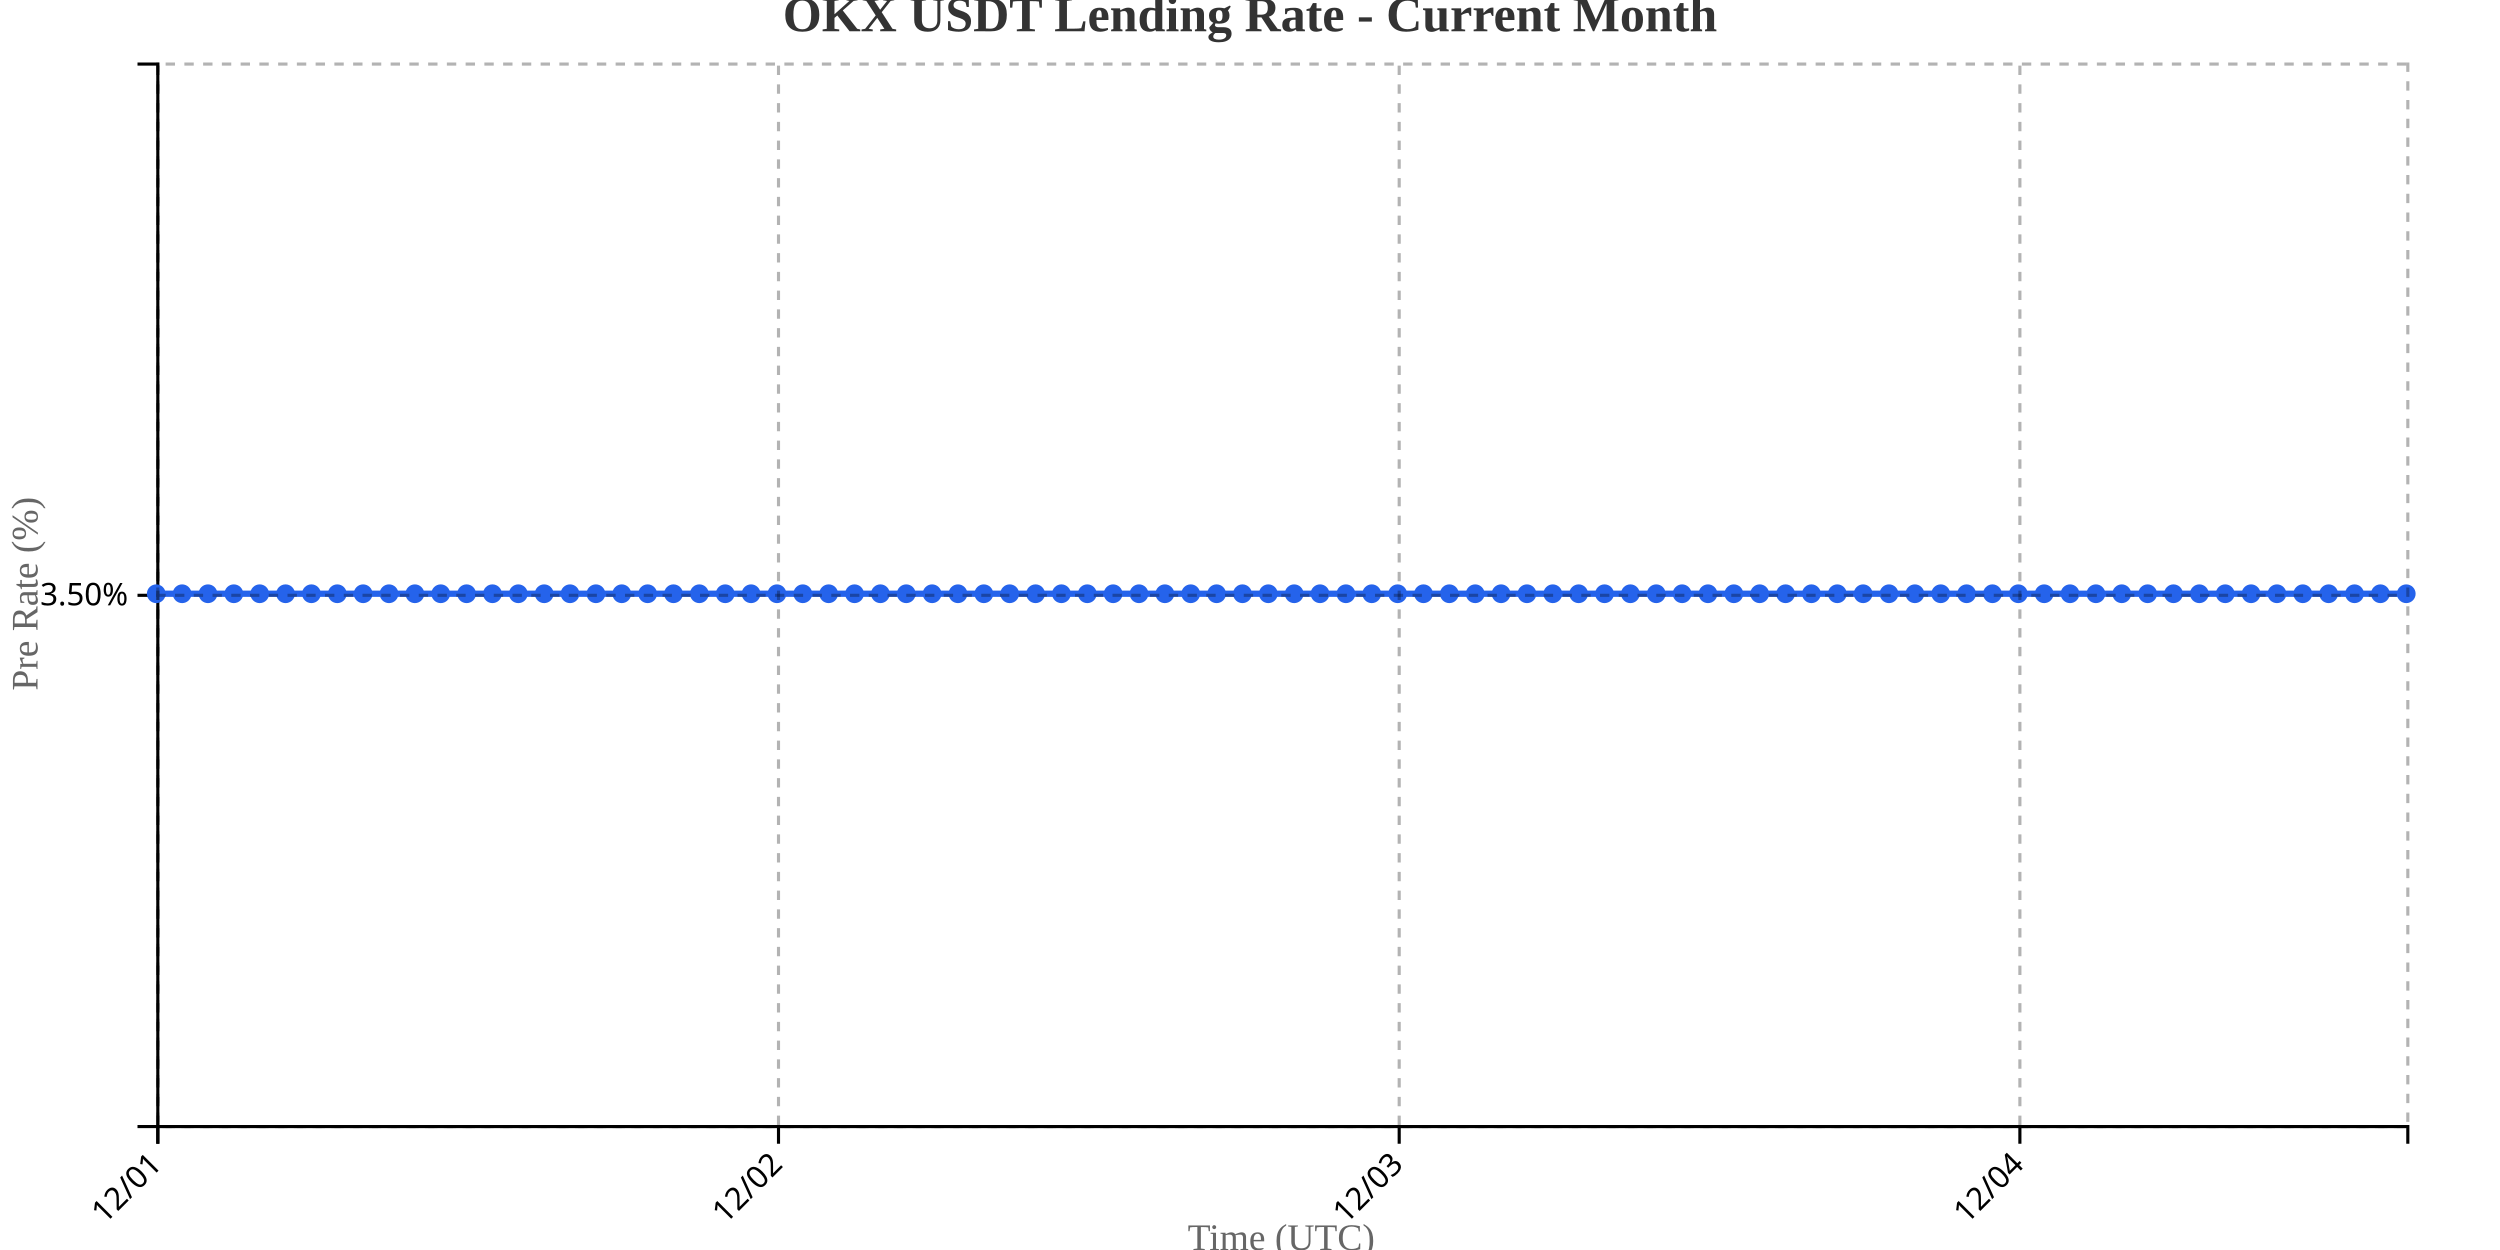
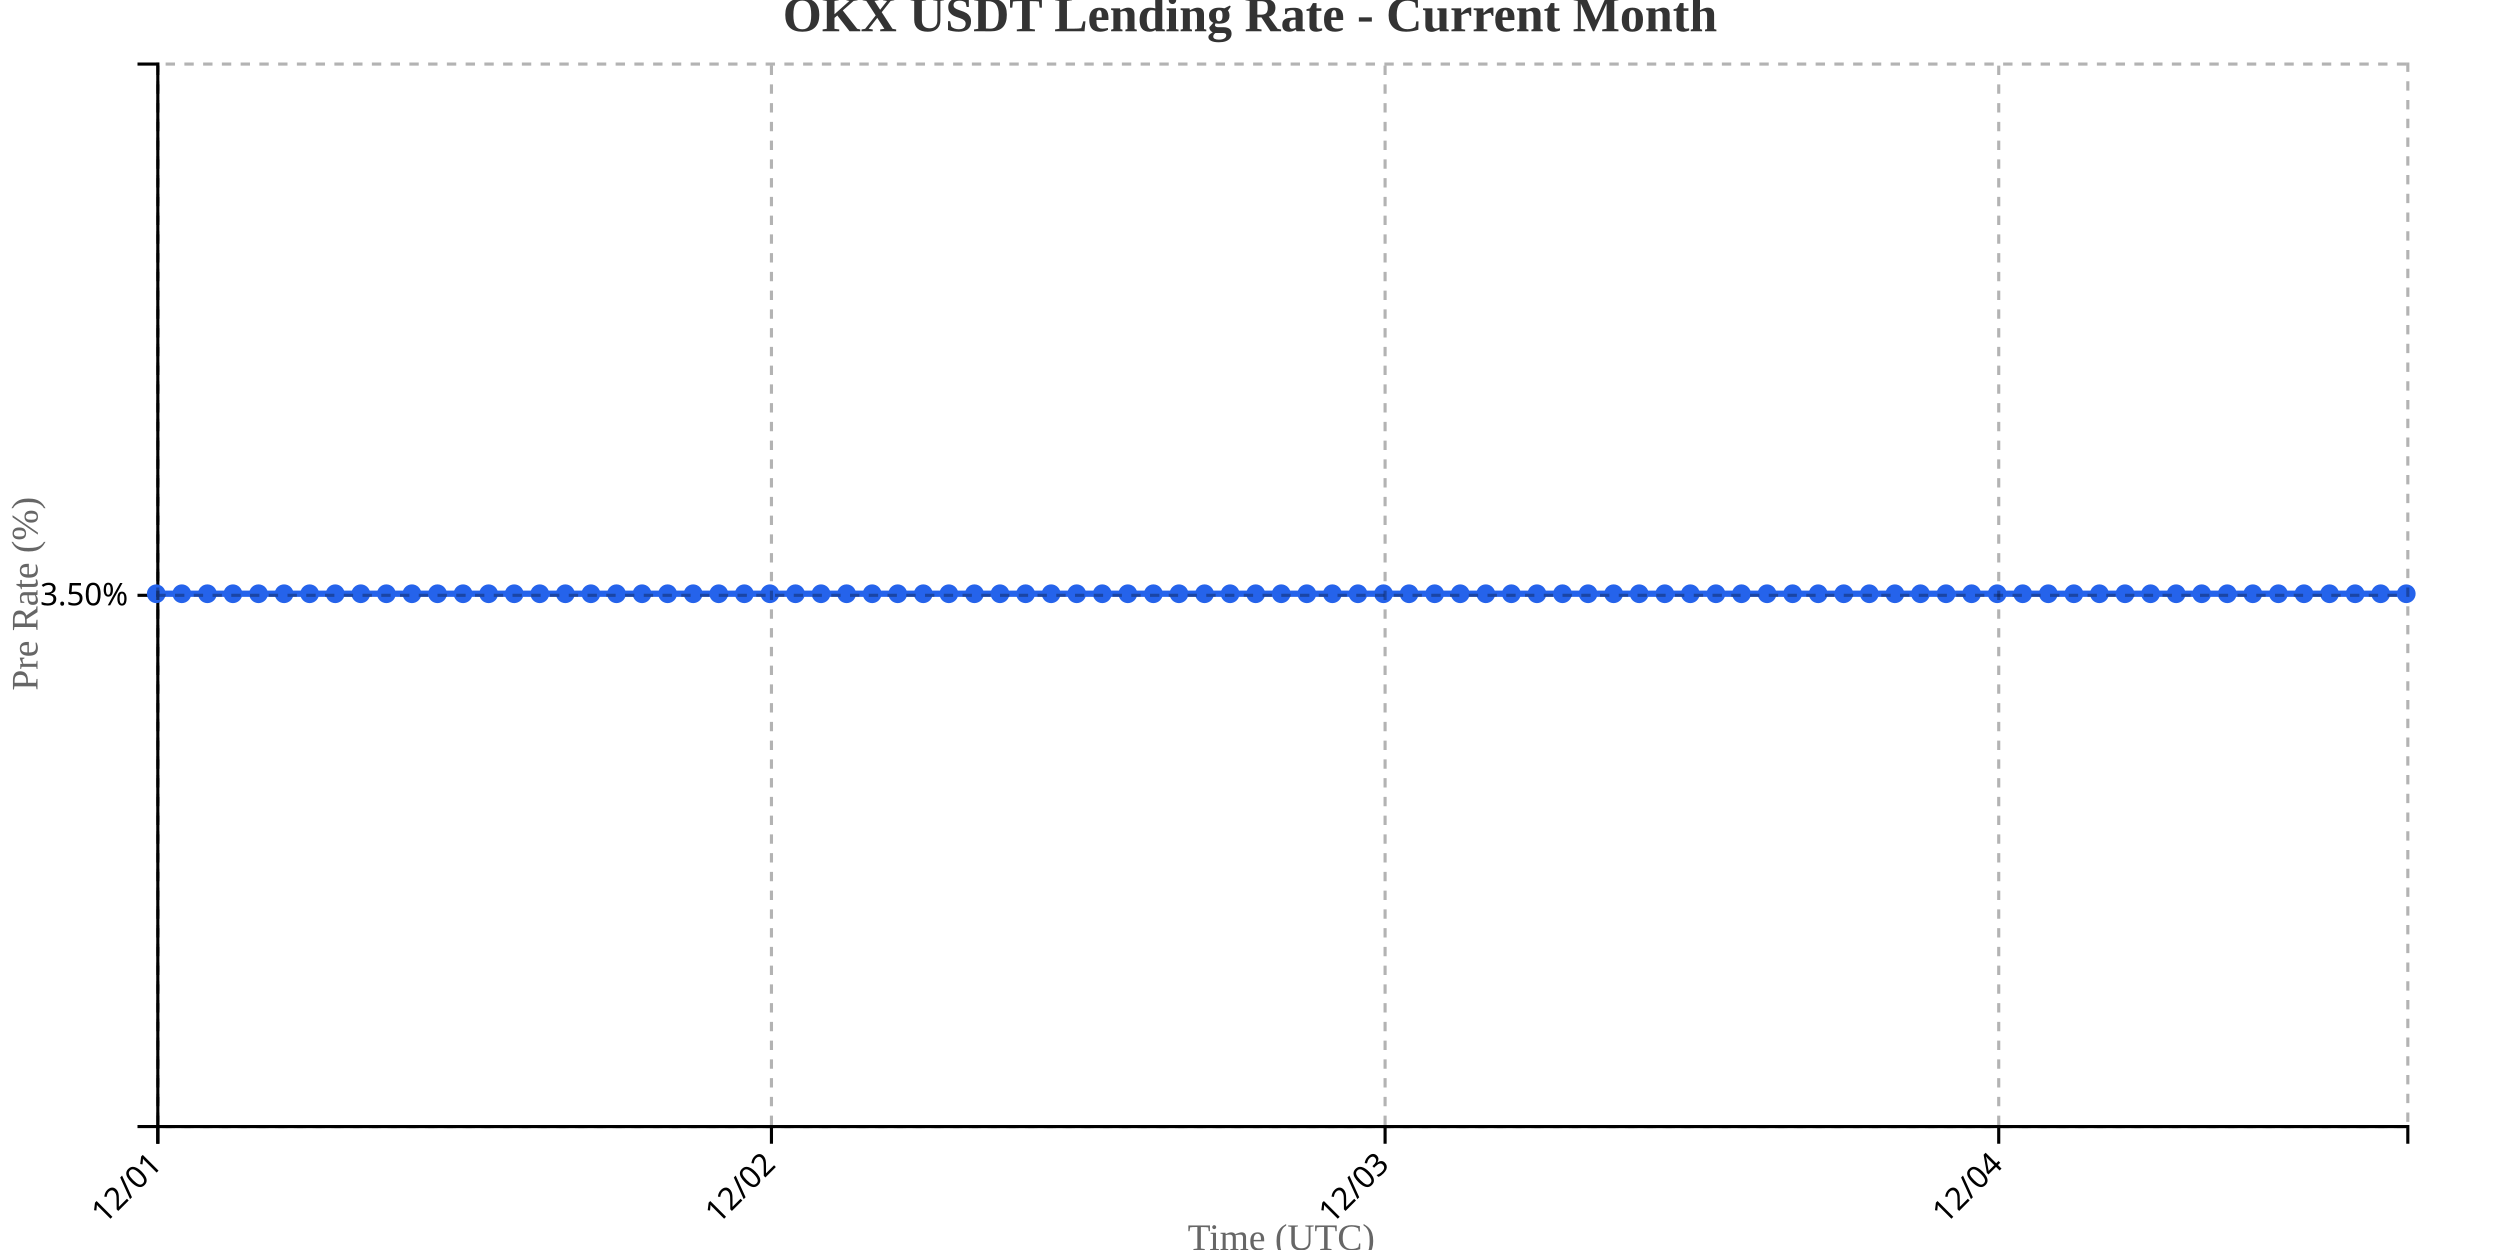
<svg xmlns="http://www.w3.org/2000/svg" width="800" height="400">
  <g transform="translate(50,20)">
    <g transform="translate(0,340)" fill="none" font-size="10" font-family="sans-serif" text-anchor="middle">
      <path class="domain" stroke="currentColor" d="M0.5,6V0.5H720.5V6" />
      <g class="tick" opacity="1" transform="translate(0.5,0)">
        <line stroke="currentColor" y2="6" />
        <text fill="currentColor" y="9" dy=".15em" style="text-anchor: end;" dx="-.8em" transform="rotate(-45)">12/01</text>
      </g>
-       <g class="tick" opacity="1" transform="translate(199.1207,0)">
+       <g class="tick" opacity="1" transform="translate(196.8636,0)">
        <line stroke="currentColor" y2="6" />
        <text fill="currentColor" y="9" dy=".15em" style="text-anchor: end;" dx="-.8em" transform="rotate(-45)">12/02</text>
      </g>
-       <g class="tick" opacity="1" transform="translate(397.7414,0)">
+       <g class="tick" opacity="1" transform="translate(393.2273,0)">
        <line stroke="currentColor" y2="6" />
        <text fill="currentColor" y="9" dy=".15em" style="text-anchor: end;" dx="-.8em" transform="rotate(-45)">12/03</text>
      </g>
-       <g class="tick" opacity="1" transform="translate(596.3621,0)">
+       <g class="tick" opacity="1" transform="translate(589.5909,0)">
        <line stroke="currentColor" y2="6" />
        <text fill="currentColor" y="9" dy=".15em" style="text-anchor: end;" dx="-.8em" transform="rotate(-45)">12/04</text>
      </g>
    </g>
    <g fill="none" font-size="10" font-family="sans-serif" text-anchor="end">
      <path class="domain" stroke="currentColor" d="M-6,340.5H0.5V0.5H-6" />
      <g class="tick" opacity="1" transform="translate(0,170.5)">
        <line stroke="currentColor" x2="-6" />
        <text fill="currentColor" x="-9" dy="0.32em">3.50%</text>
      </g>
    </g>
    <text transform="rotate(-90)" y="-50" x="-170" dy="1em" style="text-anchor: middle; font-size: 12px; fill: #666;">Pre Rate (%)</text>
    <text transform="translate(360, 380)" style="text-anchor: middle; font-size: 12px; fill: #666;">Time (UTC)</text>
-     <path fill="none" stroke="#2563eb" stroke-width="2" d="M0,170C2.759,170,5.517,170,8.276,170C11.034,170,13.793,170,16.552,170C19.31,170,22.069,170,24.828,170C27.586,170,30.345,170,33.103,170C35.862,170,38.621,170,41.379,170C44.138,170,46.897,170,49.655,170C52.414,170,55.172,170,57.931,170C60.69,170,63.448,170,66.207,170C68.966,170,71.724,170,74.483,170C77.241,170,80,170,82.759,170C85.517,170,88.276,170,91.034,170C93.793,170,96.552,170,99.31,170C102.069,170,104.828,170,107.586,170C110.345,170,113.103,170,115.862,170C118.621,170,121.379,170,124.138,170C126.897,170,129.655,170,132.414,170C135.172,170,137.931,170,140.69,170C143.448,170,146.207,170,148.966,170C151.724,170,154.483,170,157.241,170C160,170,162.759,170,165.517,170C168.276,170,171.034,170,173.793,170C176.552,170,179.31,170,182.069,170C184.828,170,187.586,170,190.345,170C193.103,170,195.862,170,198.621,170C201.379,170,204.138,170,206.897,170C209.655,170,212.414,170,215.172,170C217.931,170,220.69,170,223.448,170C226.207,170,228.966,170,231.724,170C234.483,170,237.241,170,240,170C242.759,170,245.517,170,248.276,170C251.034,170,253.793,170,256.552,170C259.31,170,262.069,170,264.828,170C267.586,170,270.345,170,273.103,170C275.862,170,278.621,170,281.379,170C284.138,170,286.897,170,289.655,170C292.414,170,295.172,170,297.931,170C300.69,170,303.448,170,306.207,170C308.966,170,311.724,170,314.483,170C317.241,170,320,170,322.759,170C325.517,170,328.276,170,331.034,170C333.793,170,336.552,170,339.31,170C342.069,170,344.828,170,347.586,170C350.345,170,353.103,170,355.862,170C358.621,170,361.379,170,364.138,170C366.897,170,369.655,170,372.414,170C375.172,170,377.931,170,380.69,170C383.448,170,386.207,170,388.966,170C391.724,170,394.483,170,397.241,170C400,170,402.759,170,405.517,170C408.276,170,411.034,170,413.793,170C416.552,170,419.31,170,422.069,170C424.828,170,427.586,170,430.345,170C433.103,170,435.862,170,438.621,170C441.379,170,444.138,170,446.897,170C449.655,170,452.414,170,455.172,170C457.931,170,460.69,170,463.448,170C466.207,170,468.966,170,471.724,170C474.483,170,477.241,170,480,170C482.759,170,485.517,170,488.276,170C491.034,170,493.793,170,496.552,170C499.31,170,502.069,170,504.828,170C507.586,170,510.345,170,513.103,170C515.862,170,518.621,170,521.379,170C524.138,170,526.897,170,529.655,170C532.414,170,535.172,170,537.931,170C540.69,170,543.448,170,546.207,170C548.966,170,551.724,170,554.483,170C557.241,170,560,170,562.759,170C565.517,170,568.276,170,571.034,170C573.793,170,576.552,170,579.31,170C582.069,170,584.828,170,587.586,170C590.345,170,593.103,170,595.862,170C598.621,170,601.379,170,604.138,170C606.897,170,609.655,170,612.414,170C615.172,170,617.931,170,620.69,170C623.448,170,626.207,170,628.966,170C631.724,170,634.483,170,637.241,170C640,170,642.759,170,645.517,170C648.276,170,651.034,170,653.793,170C656.552,170,659.31,170,662.069,170C664.828,170,667.586,170,670.345,170C673.103,170,675.862,170,678.621,170C681.379,170,684.138,170,686.897,170C689.655,170,692.414,170,695.172,170C697.931,170,700.69,170,703.448,170C706.207,170,708.966,170,711.724,170C714.483,170,717.241,170,720,170" />
+     <path fill="none" stroke="#2563eb" stroke-width="2" d="M0,170C2.727,170,5.455,170,8.182,170C10.909,170,13.636,170,16.364,170C19.091,170,21.818,170,24.545,170C27.273,170,30,170,32.727,170C35.455,170,38.182,170,40.909,170C43.636,170,46.364,170,49.091,170C51.818,170,54.545,170,57.273,170C60,170,62.727,170,65.455,170C68.182,170,70.909,170,73.636,170C76.364,170,79.091,170,81.818,170C84.545,170,87.273,170,90,170C92.727,170,95.455,170,98.182,170C100.909,170,103.636,170,106.364,170C109.091,170,111.818,170,114.545,170C117.273,170,120,170,122.727,170C125.455,170,128.182,170,130.909,170C133.636,170,136.364,170,139.091,170C141.818,170,144.545,170,147.273,170C150,170,152.727,170,155.455,170C158.182,170,160.909,170,163.636,170C166.364,170,169.091,170,171.818,170C174.545,170,177.273,170,180,170C182.727,170,185.455,170,188.182,170C190.909,170,193.636,170,196.364,170C199.091,170,201.818,170,204.545,170C207.273,170,210,170,212.727,170C215.455,170,218.182,170,220.909,170C223.636,170,226.364,170,229.091,170C231.818,170,234.545,170,237.273,170C240,170,242.727,170,245.455,170C248.182,170,250.909,170,253.636,170C256.364,170,259.091,170,261.818,170C264.545,170,267.273,170,270,170C272.727,170,275.455,170,278.182,170C280.909,170,283.636,170,286.364,170C289.091,170,291.818,170,294.545,170C297.273,170,300,170,302.727,170C305.455,170,308.182,170,310.909,170C313.636,170,316.364,170,319.091,170C321.818,170,324.545,170,327.273,170C330,170,332.727,170,335.455,170C338.182,170,340.909,170,343.636,170C346.364,170,349.091,170,351.818,170C354.545,170,357.273,170,360,170C362.727,170,365.455,170,368.182,170C370.909,170,373.636,170,376.364,170C379.091,170,381.818,170,384.545,170C387.273,170,390,170,392.727,170C395.455,170,398.182,170,400.909,170C403.636,170,406.364,170,409.091,170C411.818,170,414.545,170,417.273,170C420,170,422.727,170,425.455,170C428.182,170,430.909,170,433.636,170C436.364,170,439.091,170,441.818,170C444.545,170,447.273,170,450,170C452.727,170,455.455,170,458.182,170C460.909,170,463.636,170,466.364,170C469.091,170,471.818,170,474.545,170C477.273,170,480,170,482.727,170C485.455,170,488.182,170,490.909,170C493.636,170,496.364,170,499.091,170C501.818,170,504.545,170,507.273,170C510,170,512.727,170,515.455,170C518.182,170,520.909,170,523.636,170C526.364,170,529.091,170,531.818,170C534.545,170,537.273,170,540,170C542.727,170,545.455,170,548.182,170C550.909,170,553.636,170,556.364,170C559.091,170,561.818,170,564.545,170C567.273,170,570,170,572.727,170C575.455,170,578.182,170,580.909,170C583.636,170,586.364,170,589.091,170C591.818,170,594.545,170,597.273,170C600,170,602.727,170,605.455,170C608.182,170,610.909,170,613.636,170C616.364,170,619.091,170,621.818,170C624.545,170,627.273,170,630,170C632.727,170,635.455,170,638.182,170C640.909,170,643.636,170,646.364,170C649.091,170,651.818,170,654.545,170C657.273,170,660,170,662.727,170C665.455,170,668.182,170,670.909,170C673.636,170,676.364,170,679.091,170C681.818,170,684.545,170,687.273,170C690,170,692.727,170,695.455,170C698.182,170,700.909,170,703.636,170C706.364,170,709.091,170,711.818,170C714.545,170,717.273,170,720,170" />
    <circle class="dot" cx="0" cy="170" r="3" fill="#2563eb" />
-     <circle class="dot" cx="8.276" cy="170" r="3" fill="#2563eb" />
-     <circle class="dot" cx="16.552" cy="170" r="3" fill="#2563eb" />
-     <circle class="dot" cx="24.828" cy="170" r="3" fill="#2563eb" />
-     <circle class="dot" cx="33.103" cy="170" r="3" fill="#2563eb" />
-     <circle class="dot" cx="41.379" cy="170" r="3" fill="#2563eb" />
-     <circle class="dot" cx="49.655" cy="170" r="3" fill="#2563eb" />
-     <circle class="dot" cx="57.931" cy="170" r="3" fill="#2563eb" />
-     <circle class="dot" cx="66.207" cy="170" r="3" fill="#2563eb" />
-     <circle class="dot" cx="74.483" cy="170" r="3" fill="#2563eb" />
-     <circle class="dot" cx="82.759" cy="170" r="3" fill="#2563eb" />
-     <circle class="dot" cx="91.034" cy="170" r="3" fill="#2563eb" />
-     <circle class="dot" cx="99.31" cy="170" r="3" fill="#2563eb" />
-     <circle class="dot" cx="107.586" cy="170" r="3" fill="#2563eb" />
-     <circle class="dot" cx="115.862" cy="170" r="3" fill="#2563eb" />
-     <circle class="dot" cx="124.138" cy="170" r="3" fill="#2563eb" />
-     <circle class="dot" cx="132.414" cy="170" r="3" fill="#2563eb" />
-     <circle class="dot" cx="140.69" cy="170" r="3" fill="#2563eb" />
-     <circle class="dot" cx="148.966" cy="170" r="3" fill="#2563eb" />
-     <circle class="dot" cx="157.241" cy="170" r="3" fill="#2563eb" />
-     <circle class="dot" cx="165.517" cy="170" r="3" fill="#2563eb" />
-     <circle class="dot" cx="173.793" cy="170" r="3" fill="#2563eb" />
-     <circle class="dot" cx="182.069" cy="170" r="3" fill="#2563eb" />
-     <circle class="dot" cx="190.345" cy="170" r="3" fill="#2563eb" />
-     <circle class="dot" cx="198.621" cy="170" r="3" fill="#2563eb" />
-     <circle class="dot" cx="206.897" cy="170" r="3" fill="#2563eb" />
-     <circle class="dot" cx="215.172" cy="170" r="3" fill="#2563eb" />
-     <circle class="dot" cx="223.448" cy="170" r="3" fill="#2563eb" />
-     <circle class="dot" cx="231.724" cy="170" r="3" fill="#2563eb" />
-     <circle class="dot" cx="240" cy="170" r="3" fill="#2563eb" />
-     <circle class="dot" cx="248.276" cy="170" r="3" fill="#2563eb" />
-     <circle class="dot" cx="256.552" cy="170" r="3" fill="#2563eb" />
-     <circle class="dot" cx="264.828" cy="170" r="3" fill="#2563eb" />
-     <circle class="dot" cx="273.103" cy="170" r="3" fill="#2563eb" />
-     <circle class="dot" cx="281.379" cy="170" r="3" fill="#2563eb" />
-     <circle class="dot" cx="289.655" cy="170" r="3" fill="#2563eb" />
-     <circle class="dot" cx="297.931" cy="170" r="3" fill="#2563eb" />
-     <circle class="dot" cx="306.207" cy="170" r="3" fill="#2563eb" />
-     <circle class="dot" cx="314.483" cy="170" r="3" fill="#2563eb" />
-     <circle class="dot" cx="322.759" cy="170" r="3" fill="#2563eb" />
-     <circle class="dot" cx="331.034" cy="170" r="3" fill="#2563eb" />
-     <circle class="dot" cx="339.31" cy="170" r="3" fill="#2563eb" />
-     <circle class="dot" cx="347.586" cy="170" r="3" fill="#2563eb" />
-     <circle class="dot" cx="355.862" cy="170" r="3" fill="#2563eb" />
-     <circle class="dot" cx="364.138" cy="170" r="3" fill="#2563eb" />
-     <circle class="dot" cx="372.414" cy="170" r="3" fill="#2563eb" />
-     <circle class="dot" cx="380.69" cy="170" r="3" fill="#2563eb" />
-     <circle class="dot" cx="388.966" cy="170" r="3" fill="#2563eb" />
-     <circle class="dot" cx="397.241" cy="170" r="3" fill="#2563eb" />
-     <circle class="dot" cx="405.517" cy="170" r="3" fill="#2563eb" />
-     <circle class="dot" cx="413.793" cy="170" r="3" fill="#2563eb" />
-     <circle class="dot" cx="422.069" cy="170" r="3" fill="#2563eb" />
-     <circle class="dot" cx="430.345" cy="170" r="3" fill="#2563eb" />
-     <circle class="dot" cx="438.621" cy="170" r="3" fill="#2563eb" />
-     <circle class="dot" cx="446.897" cy="170" r="3" fill="#2563eb" />
-     <circle class="dot" cx="455.172" cy="170" r="3" fill="#2563eb" />
-     <circle class="dot" cx="463.448" cy="170" r="3" fill="#2563eb" />
-     <circle class="dot" cx="471.724" cy="170" r="3" fill="#2563eb" />
-     <circle class="dot" cx="480" cy="170" r="3" fill="#2563eb" />
-     <circle class="dot" cx="488.276" cy="170" r="3" fill="#2563eb" />
-     <circle class="dot" cx="496.552" cy="170" r="3" fill="#2563eb" />
-     <circle class="dot" cx="504.828" cy="170" r="3" fill="#2563eb" />
-     <circle class="dot" cx="513.103" cy="170" r="3" fill="#2563eb" />
-     <circle class="dot" cx="521.379" cy="170" r="3" fill="#2563eb" />
-     <circle class="dot" cx="529.655" cy="170" r="3" fill="#2563eb" />
-     <circle class="dot" cx="537.931" cy="170" r="3" fill="#2563eb" />
-     <circle class="dot" cx="546.207" cy="170" r="3" fill="#2563eb" />
-     <circle class="dot" cx="554.483" cy="170" r="3" fill="#2563eb" />
-     <circle class="dot" cx="562.759" cy="170" r="3" fill="#2563eb" />
-     <circle class="dot" cx="571.034" cy="170" r="3" fill="#2563eb" />
-     <circle class="dot" cx="579.31" cy="170" r="3" fill="#2563eb" />
-     <circle class="dot" cx="587.586" cy="170" r="3" fill="#2563eb" />
-     <circle class="dot" cx="595.862" cy="170" r="3" fill="#2563eb" />
-     <circle class="dot" cx="604.138" cy="170" r="3" fill="#2563eb" />
-     <circle class="dot" cx="612.414" cy="170" r="3" fill="#2563eb" />
-     <circle class="dot" cx="620.69" cy="170" r="3" fill="#2563eb" />
-     <circle class="dot" cx="628.966" cy="170" r="3" fill="#2563eb" />
-     <circle class="dot" cx="637.241" cy="170" r="3" fill="#2563eb" />
-     <circle class="dot" cx="645.517" cy="170" r="3" fill="#2563eb" />
-     <circle class="dot" cx="653.793" cy="170" r="3" fill="#2563eb" />
-     <circle class="dot" cx="662.069" cy="170" r="3" fill="#2563eb" />
-     <circle class="dot" cx="670.345" cy="170" r="3" fill="#2563eb" />
-     <circle class="dot" cx="678.621" cy="170" r="3" fill="#2563eb" />
-     <circle class="dot" cx="686.897" cy="170" r="3" fill="#2563eb" />
-     <circle class="dot" cx="695.172" cy="170" r="3" fill="#2563eb" />
-     <circle class="dot" cx="703.448" cy="170" r="3" fill="#2563eb" />
-     <circle class="dot" cx="711.724" cy="170" r="3" fill="#2563eb" />
+     <circle class="dot" cx="8.182" cy="170" r="3" fill="#2563eb" />
+     <circle class="dot" cx="16.364" cy="170" r="3" fill="#2563eb" />
+     <circle class="dot" cx="24.545" cy="170" r="3" fill="#2563eb" />
+     <circle class="dot" cx="32.727" cy="170" r="3" fill="#2563eb" />
+     <circle class="dot" cx="40.909" cy="170" r="3" fill="#2563eb" />
+     <circle class="dot" cx="49.091" cy="170" r="3" fill="#2563eb" />
+     <circle class="dot" cx="57.273" cy="170" r="3" fill="#2563eb" />
+     <circle class="dot" cx="65.455" cy="170" r="3" fill="#2563eb" />
+     <circle class="dot" cx="73.636" cy="170" r="3" fill="#2563eb" />
+     <circle class="dot" cx="81.818" cy="170" r="3" fill="#2563eb" />
+     <circle class="dot" cx="90" cy="170" r="3" fill="#2563eb" />
+     <circle class="dot" cx="98.182" cy="170" r="3" fill="#2563eb" />
+     <circle class="dot" cx="106.364" cy="170" r="3" fill="#2563eb" />
+     <circle class="dot" cx="114.545" cy="170" r="3" fill="#2563eb" />
+     <circle class="dot" cx="122.727" cy="170" r="3" fill="#2563eb" />
+     <circle class="dot" cx="130.909" cy="170" r="3" fill="#2563eb" />
+     <circle class="dot" cx="139.091" cy="170" r="3" fill="#2563eb" />
+     <circle class="dot" cx="147.273" cy="170" r="3" fill="#2563eb" />
+     <circle class="dot" cx="155.455" cy="170" r="3" fill="#2563eb" />
+     <circle class="dot" cx="163.636" cy="170" r="3" fill="#2563eb" />
+     <circle class="dot" cx="171.818" cy="170" r="3" fill="#2563eb" />
+     <circle class="dot" cx="180" cy="170" r="3" fill="#2563eb" />
+     <circle class="dot" cx="188.182" cy="170" r="3" fill="#2563eb" />
+     <circle class="dot" cx="196.364" cy="170" r="3" fill="#2563eb" />
+     <circle class="dot" cx="204.545" cy="170" r="3" fill="#2563eb" />
+     <circle class="dot" cx="212.727" cy="170" r="3" fill="#2563eb" />
+     <circle class="dot" cx="220.909" cy="170" r="3" fill="#2563eb" />
+     <circle class="dot" cx="229.091" cy="170" r="3" fill="#2563eb" />
+     <circle class="dot" cx="237.273" cy="170" r="3" fill="#2563eb" />
+     <circle class="dot" cx="245.455" cy="170" r="3" fill="#2563eb" />
+     <circle class="dot" cx="253.636" cy="170" r="3" fill="#2563eb" />
+     <circle class="dot" cx="261.818" cy="170" r="3" fill="#2563eb" />
+     <circle class="dot" cx="270" cy="170" r="3" fill="#2563eb" />
+     <circle class="dot" cx="278.182" cy="170" r="3" fill="#2563eb" />
+     <circle class="dot" cx="286.364" cy="170" r="3" fill="#2563eb" />
+     <circle class="dot" cx="294.545" cy="170" r="3" fill="#2563eb" />
+     <circle class="dot" cx="302.727" cy="170" r="3" fill="#2563eb" />
+     <circle class="dot" cx="310.909" cy="170" r="3" fill="#2563eb" />
+     <circle class="dot" cx="319.091" cy="170" r="3" fill="#2563eb" />
+     <circle class="dot" cx="327.273" cy="170" r="3" fill="#2563eb" />
+     <circle class="dot" cx="335.455" cy="170" r="3" fill="#2563eb" />
+     <circle class="dot" cx="343.636" cy="170" r="3" fill="#2563eb" />
+     <circle class="dot" cx="351.818" cy="170" r="3" fill="#2563eb" />
+     <circle class="dot" cx="360" cy="170" r="3" fill="#2563eb" />
+     <circle class="dot" cx="368.182" cy="170" r="3" fill="#2563eb" />
+     <circle class="dot" cx="376.364" cy="170" r="3" fill="#2563eb" />
+     <circle class="dot" cx="384.545" cy="170" r="3" fill="#2563eb" />
+     <circle class="dot" cx="392.727" cy="170" r="3" fill="#2563eb" />
+     <circle class="dot" cx="400.909" cy="170" r="3" fill="#2563eb" />
+     <circle class="dot" cx="409.091" cy="170" r="3" fill="#2563eb" />
+     <circle class="dot" cx="417.273" cy="170" r="3" fill="#2563eb" />
+     <circle class="dot" cx="425.455" cy="170" r="3" fill="#2563eb" />
+     <circle class="dot" cx="433.636" cy="170" r="3" fill="#2563eb" />
+     <circle class="dot" cx="441.818" cy="170" r="3" fill="#2563eb" />
+     <circle class="dot" cx="450" cy="170" r="3" fill="#2563eb" />
+     <circle class="dot" cx="458.182" cy="170" r="3" fill="#2563eb" />
+     <circle class="dot" cx="466.364" cy="170" r="3" fill="#2563eb" />
+     <circle class="dot" cx="474.545" cy="170" r="3" fill="#2563eb" />
+     <circle class="dot" cx="482.727" cy="170" r="3" fill="#2563eb" />
+     <circle class="dot" cx="490.909" cy="170" r="3" fill="#2563eb" />
+     <circle class="dot" cx="499.091" cy="170" r="3" fill="#2563eb" />
+     <circle class="dot" cx="507.273" cy="170" r="3" fill="#2563eb" />
+     <circle class="dot" cx="515.455" cy="170" r="3" fill="#2563eb" />
+     <circle class="dot" cx="523.636" cy="170" r="3" fill="#2563eb" />
+     <circle class="dot" cx="531.818" cy="170" r="3" fill="#2563eb" />
+     <circle class="dot" cx="540" cy="170" r="3" fill="#2563eb" />
+     <circle class="dot" cx="548.182" cy="170" r="3" fill="#2563eb" />
+     <circle class="dot" cx="556.364" cy="170" r="3" fill="#2563eb" />
+     <circle class="dot" cx="564.545" cy="170" r="3" fill="#2563eb" />
+     <circle class="dot" cx="572.727" cy="170" r="3" fill="#2563eb" />
+     <circle class="dot" cx="580.909" cy="170" r="3" fill="#2563eb" />
+     <circle class="dot" cx="589.091" cy="170" r="3" fill="#2563eb" />
+     <circle class="dot" cx="597.273" cy="170" r="3" fill="#2563eb" />
+     <circle class="dot" cx="605.455" cy="170" r="3" fill="#2563eb" />
+     <circle class="dot" cx="613.636" cy="170" r="3" fill="#2563eb" />
+     <circle class="dot" cx="621.818" cy="170" r="3" fill="#2563eb" />
+     <circle class="dot" cx="630" cy="170" r="3" fill="#2563eb" />
+     <circle class="dot" cx="638.182" cy="170" r="3" fill="#2563eb" />
+     <circle class="dot" cx="646.364" cy="170" r="3" fill="#2563eb" />
+     <circle class="dot" cx="654.545" cy="170" r="3" fill="#2563eb" />
+     <circle class="dot" cx="662.727" cy="170" r="3" fill="#2563eb" />
+     <circle class="dot" cx="670.909" cy="170" r="3" fill="#2563eb" />
+     <circle class="dot" cx="679.091" cy="170" r="3" fill="#2563eb" />
+     <circle class="dot" cx="687.273" cy="170" r="3" fill="#2563eb" />
+     <circle class="dot" cx="695.455" cy="170" r="3" fill="#2563eb" />
+     <circle class="dot" cx="703.636" cy="170" r="3" fill="#2563eb" />
+     <circle class="dot" cx="711.818" cy="170" r="3" fill="#2563eb" />
    <circle class="dot" cx="720" cy="170" r="3" fill="#2563eb" />
    <g class="grid" transform="translate(0,340)" fill="none" font-size="10" font-family="sans-serif" text-anchor="middle" style="stroke-dasharray: 3,3; opacity: 0.3;">
      <path class="domain" stroke="currentColor" d="M0.5,-340V0.5H720.5V-340" />
      <g class="tick" opacity="1" transform="translate(0.5,0)">
        <line stroke="currentColor" y2="-340" />
        <text fill="currentColor" y="3" dy="0.71em" />
      </g>
-       <g class="tick" opacity="1" transform="translate(199.1207,0)">
+       <g class="tick" opacity="1" transform="translate(196.8636,0)">
        <line stroke="currentColor" y2="-340" />
        <text fill="currentColor" y="3" dy="0.71em" />
      </g>
-       <g class="tick" opacity="1" transform="translate(397.7414,0)">
+       <g class="tick" opacity="1" transform="translate(393.2273,0)">
        <line stroke="currentColor" y2="-340" />
        <text fill="currentColor" y="3" dy="0.71em" />
      </g>
-       <g class="tick" opacity="1" transform="translate(596.3621,0)">
+       <g class="tick" opacity="1" transform="translate(589.5909,0)">
        <line stroke="currentColor" y2="-340" />
        <text fill="currentColor" y="3" dy="0.71em" />
      </g>
    </g>
    <g class="grid" fill="none" font-size="10" font-family="sans-serif" text-anchor="end" style="stroke-dasharray: 3,3; opacity: 0.3;">
      <path class="domain" stroke="currentColor" d="M720,340.5H0.5V0.5H720" />
      <g class="tick" opacity="1" transform="translate(0,170.5)">
        <line stroke="currentColor" x2="720" />
        <text fill="currentColor" x="-3" dy="0.32em" />
      </g>
    </g>
  </g>
  <text x="400" y="10" text-anchor="middle" style="font-size: 16px; font-weight: bold; fill: #333;">OKX USDT Lending Rate - Current Month</text>
</svg>
